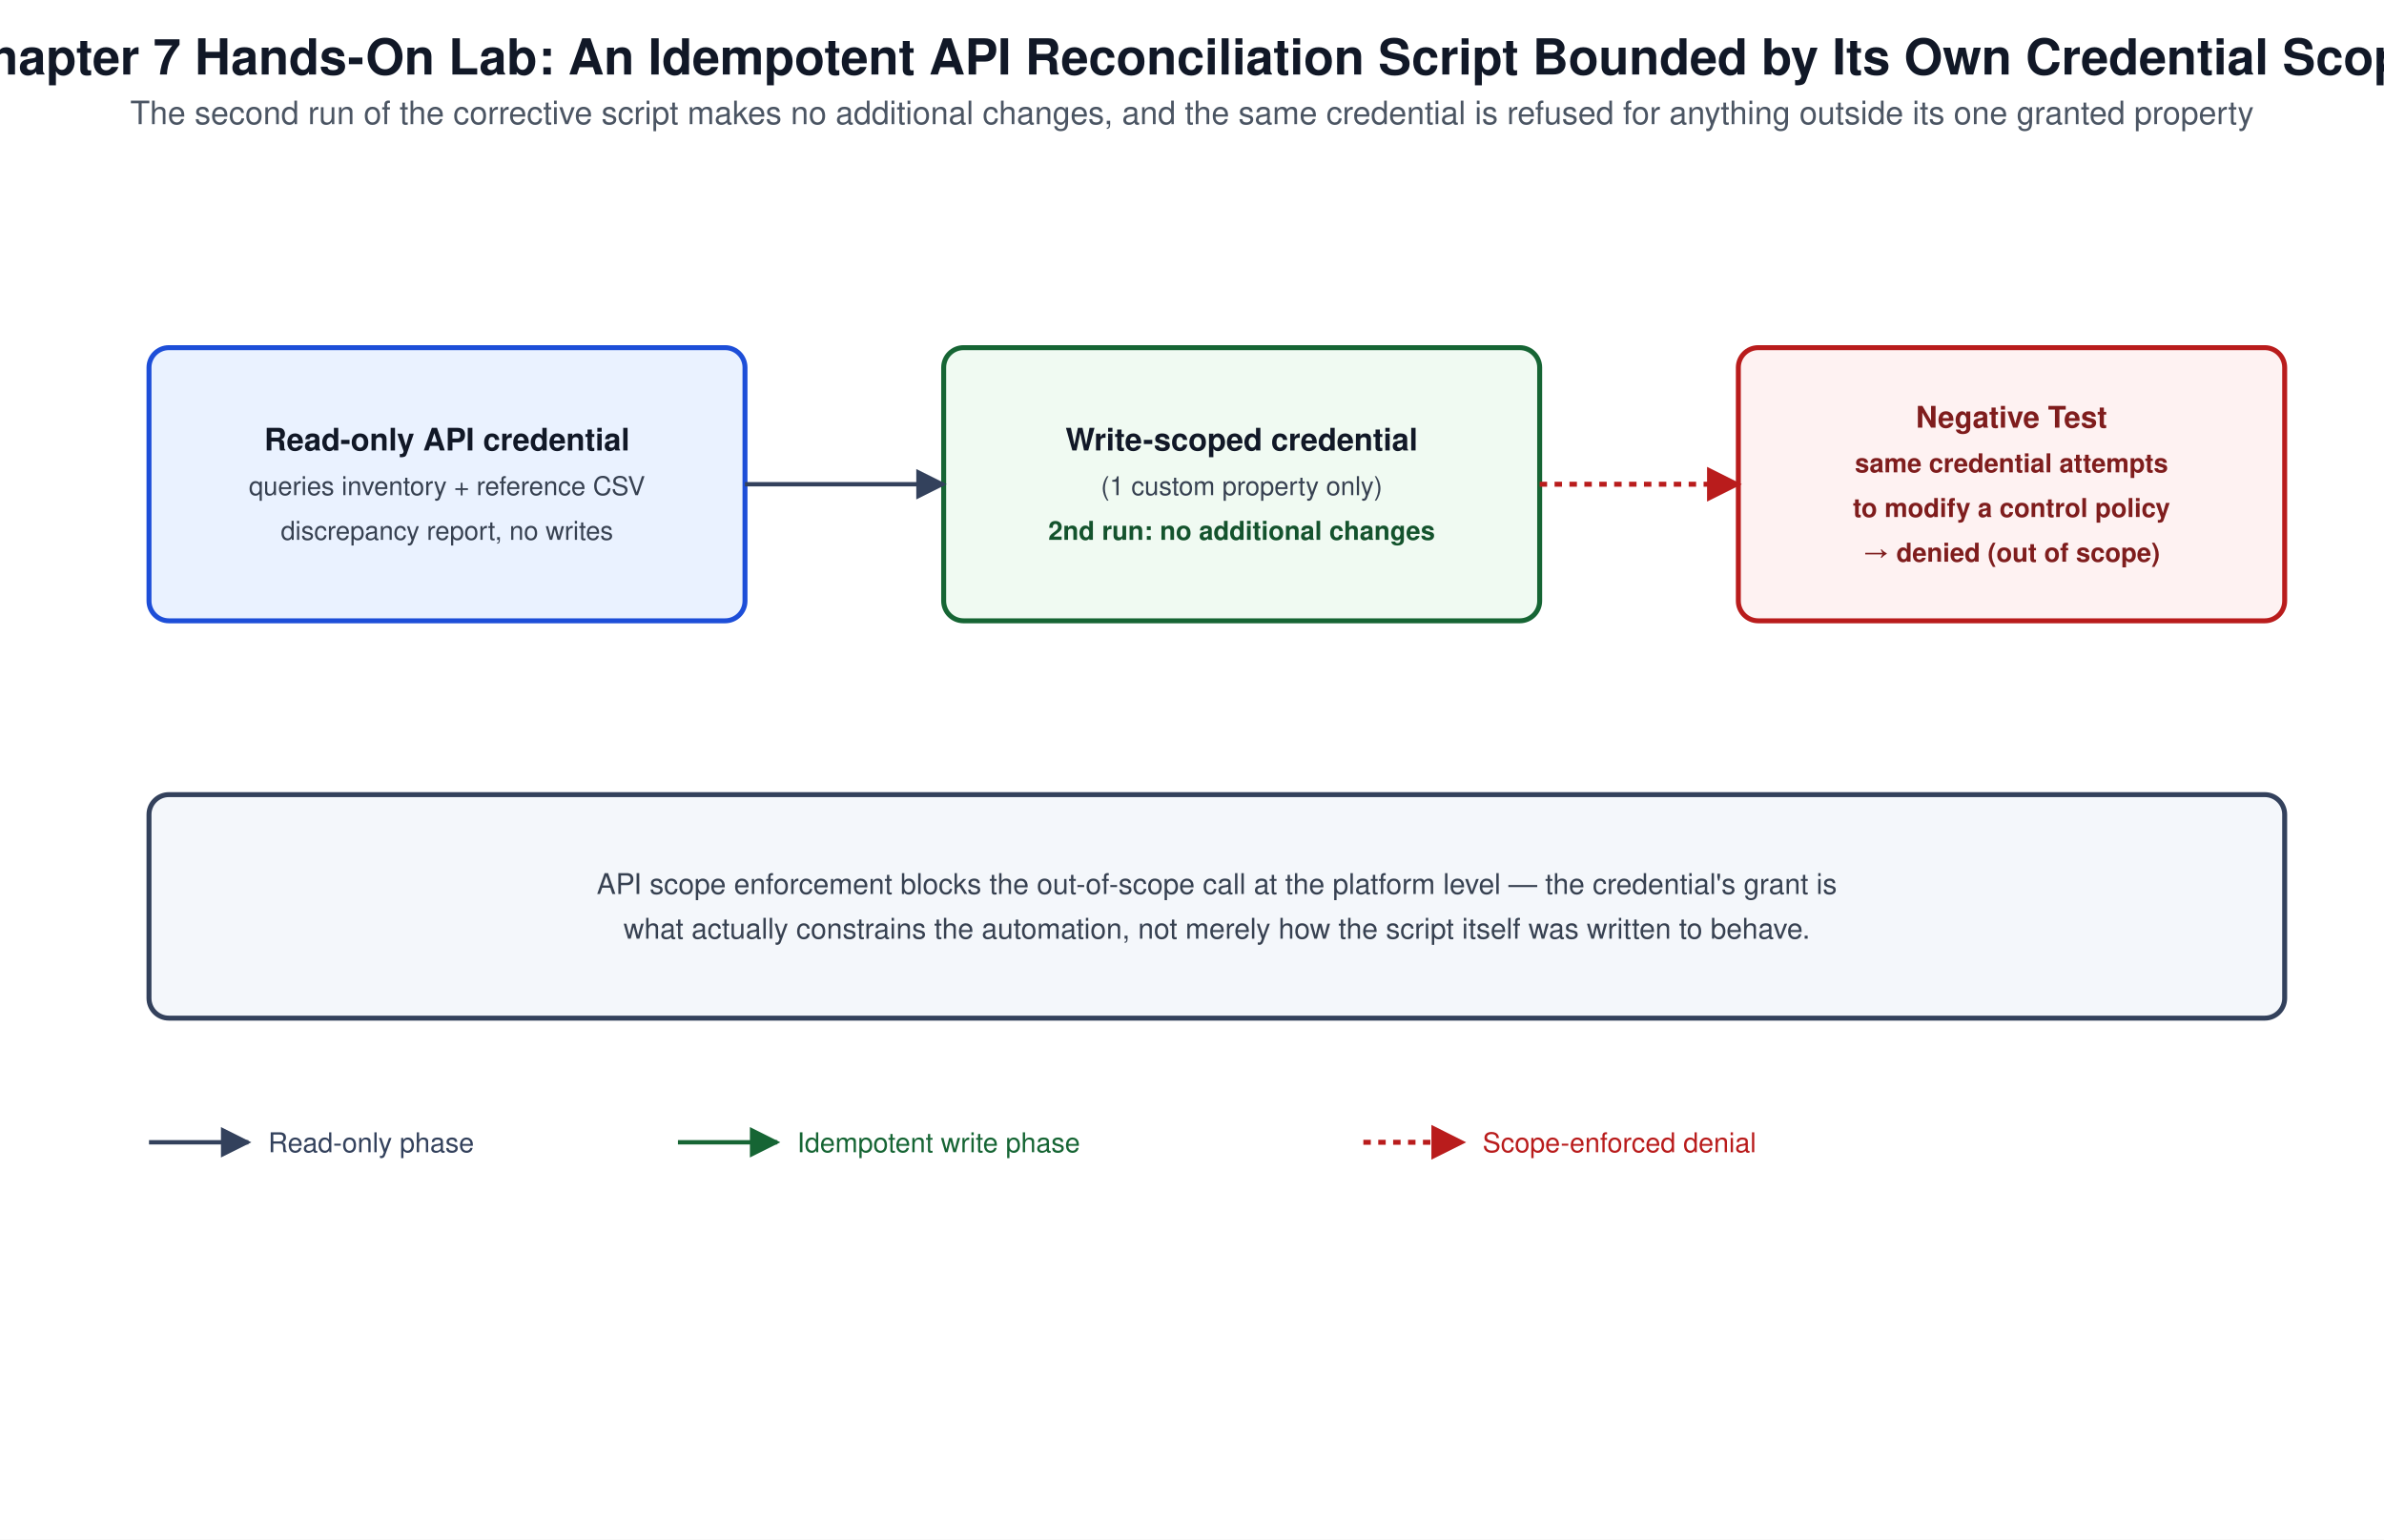
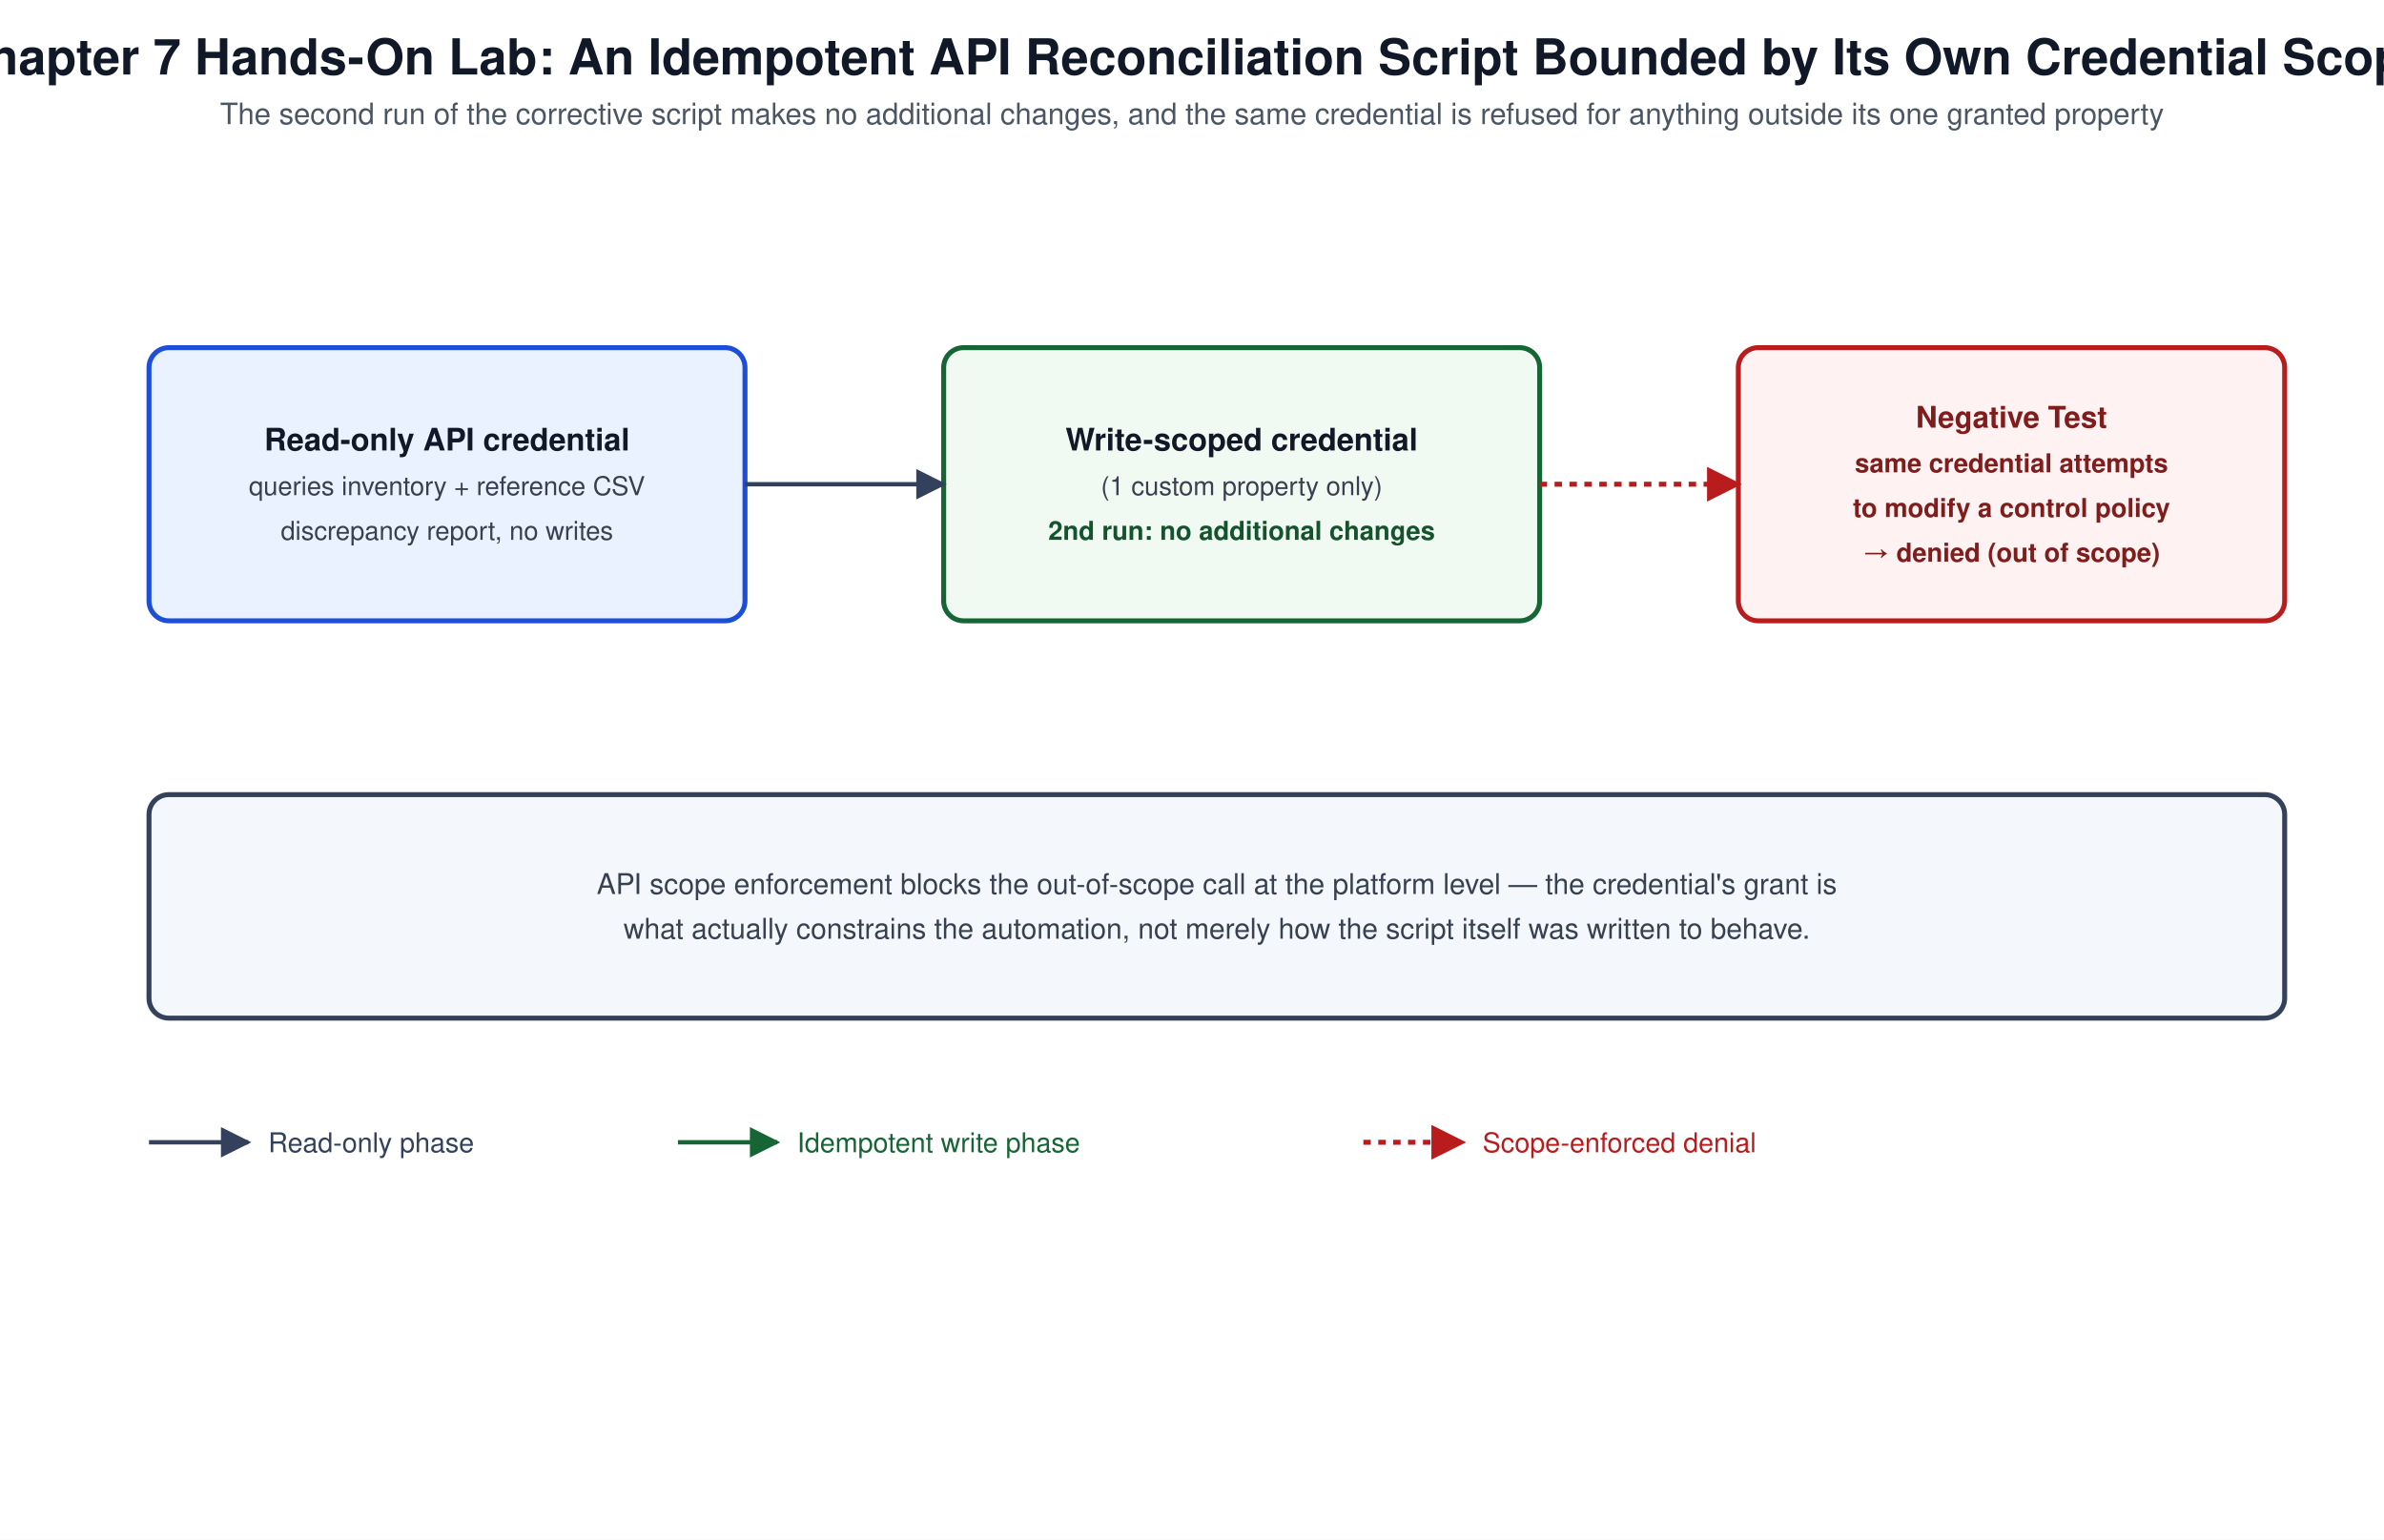
<svg xmlns="http://www.w3.org/2000/svg" viewBox="0 0 960 620" font-family="Helvetica, Arial, sans-serif">
  <defs>
    <marker id="arrow-alt" viewBox="0 0 10 10" refX="9" refY="5" markerWidth="7" markerHeight="7" orient="auto-start-reverse">
      <path d="M0,0 L10,5 L0,10 z" fill="#166534" />
    </marker>
    <marker id="arrow-mgmt" viewBox="0 0 10 10" refX="9" refY="5" markerWidth="7" markerHeight="7" orient="auto-start-reverse">
      <path d="M0,0 L10,5 L0,10 z" fill="#33415c" />
    </marker>
    <marker id="arrow-warn" viewBox="0 0 10 10" refX="9" refY="5" markerWidth="7" markerHeight="7" orient="auto-start-reverse">
      <path d="M0,0 L10,5 L0,10 z" fill="#b91c1c" />
    </marker>
  </defs>
  <rect x="0" y="0" width="960" height="620" fill="#ffffff" />
  <text x="480.0" y="30" text-anchor="middle" font-size="20" font-weight="700" fill="#111827">Chapter 7 Hands-On Lab: An Idempotent API Reconciliation Script Bounded by Its Own Credential Scope</text>
-   <text x="480.0" y="50" text-anchor="middle" font-size="13" fill="#4b5563">The second run of the corrective script makes no additional changes, and the same credential is refused for anything outside its one granted property</text>
+   <text x="480.0" y="50" text-anchor="middle" font-size="11.9" fill="#4b5563">The second run of the corrective script makes no additional changes, and the same credential is refused for anything outside its one granted property</text>
  <rect x="60" y="140" width="240" height="110" rx="8" fill="#eaf2ff" stroke="#1d4ed8" stroke-width="2" />
  <text x="180.0" y="181.4" text-anchor="middle" font-size="12.5" font-weight="700" fill="#111827">Read-only API credential</text>
  <text x="180.0" y="199.4" text-anchor="middle" font-size="10.5" font-weight="400" fill="#374151">queries inventory + reference CSV</text>
  <text x="180.0" y="217.4" text-anchor="middle" font-size="10.5" font-weight="400" fill="#374151">discrepancy report, no writes</text>
  <rect x="380" y="140" width="240" height="110" rx="8" fill="#f0faf2" stroke="#166534" stroke-width="2" />
  <text x="500.0" y="181.4" text-anchor="middle" font-size="12.5" font-weight="700" fill="#111827">Write-scoped credential</text>
  <text x="500.0" y="199.4" text-anchor="middle" font-size="10.5" font-weight="400" fill="#374151">(1 custom property only)</text>
  <text x="500.0" y="217.4" text-anchor="middle" font-size="10.5" font-weight="700" fill="#14532d">2nd run: no additional changes</text>
  <line x1="300" y1="195" x2="380" y2="195" stroke="#33415c" stroke-width="1.75" marker-end="url(#arrow-mgmt)" />
  <rect x="700" y="140" width="220" height="110" rx="8" fill="#fef2f2" stroke="#b91c1c" stroke-width="2" />
  <text x="810.0" y="172.2" text-anchor="middle" font-size="12" font-weight="700" fill="#7f1d1d">Negative Test</text>
  <text x="810.0" y="190.2" text-anchor="middle" font-size="10.5" font-weight="700" fill="#7f1d1d">same credential attempts</text>
  <text x="810.0" y="208.2" text-anchor="middle" font-size="10.5" font-weight="700" fill="#7f1d1d">to modify a control policy</text>
  <text x="810.0" y="226.2" text-anchor="middle" font-size="10.5" font-weight="700" fill="#7f1d1d">→ denied (out of scope)</text>
  <line x1="620" y1="195" x2="700" y2="195" stroke="#b91c1c" stroke-width="2" stroke-dasharray="3 3" marker-end="url(#arrow-warn)" />
  <rect x="60" y="320" width="860" height="90" rx="8" fill="#f4f7fb" stroke="#33415c" stroke-width="2" />
  <text x="490.0" y="360.0" text-anchor="middle" font-size="11.5" font-weight="400" fill="#374151">API scope enforcement blocks the out-of-scope call at the platform level — the credential's grant is</text>
  <text x="490.0" y="378.0" text-anchor="middle" font-size="11.5" font-weight="400" fill="#374151">what actually constrains the automation, not merely how the script itself was written to behave.</text>
  <line x1="60" y1="460" x2="100" y2="460" stroke="#33415c" stroke-width="1.75" marker-end="url(#arrow-mgmt)" />
  <text x="108" y="464" font-size="11" fill="#33415c">Read-only phase</text>
  <line x1="273" y1="460" x2="313" y2="460" stroke="#166534" stroke-width="1.75" marker-end="url(#arrow-alt)" />
  <text x="321" y="464" font-size="11" fill="#166534">Idempotent write phase</text>
  <line x1="549" y1="460" x2="589" y2="460" stroke="#b91c1c" stroke-width="2" stroke-dasharray="3 3" marker-end="url(#arrow-warn)" />
  <text x="597" y="464" font-size="11" fill="#b91c1c">Scope-enforced denial</text>
</svg>
